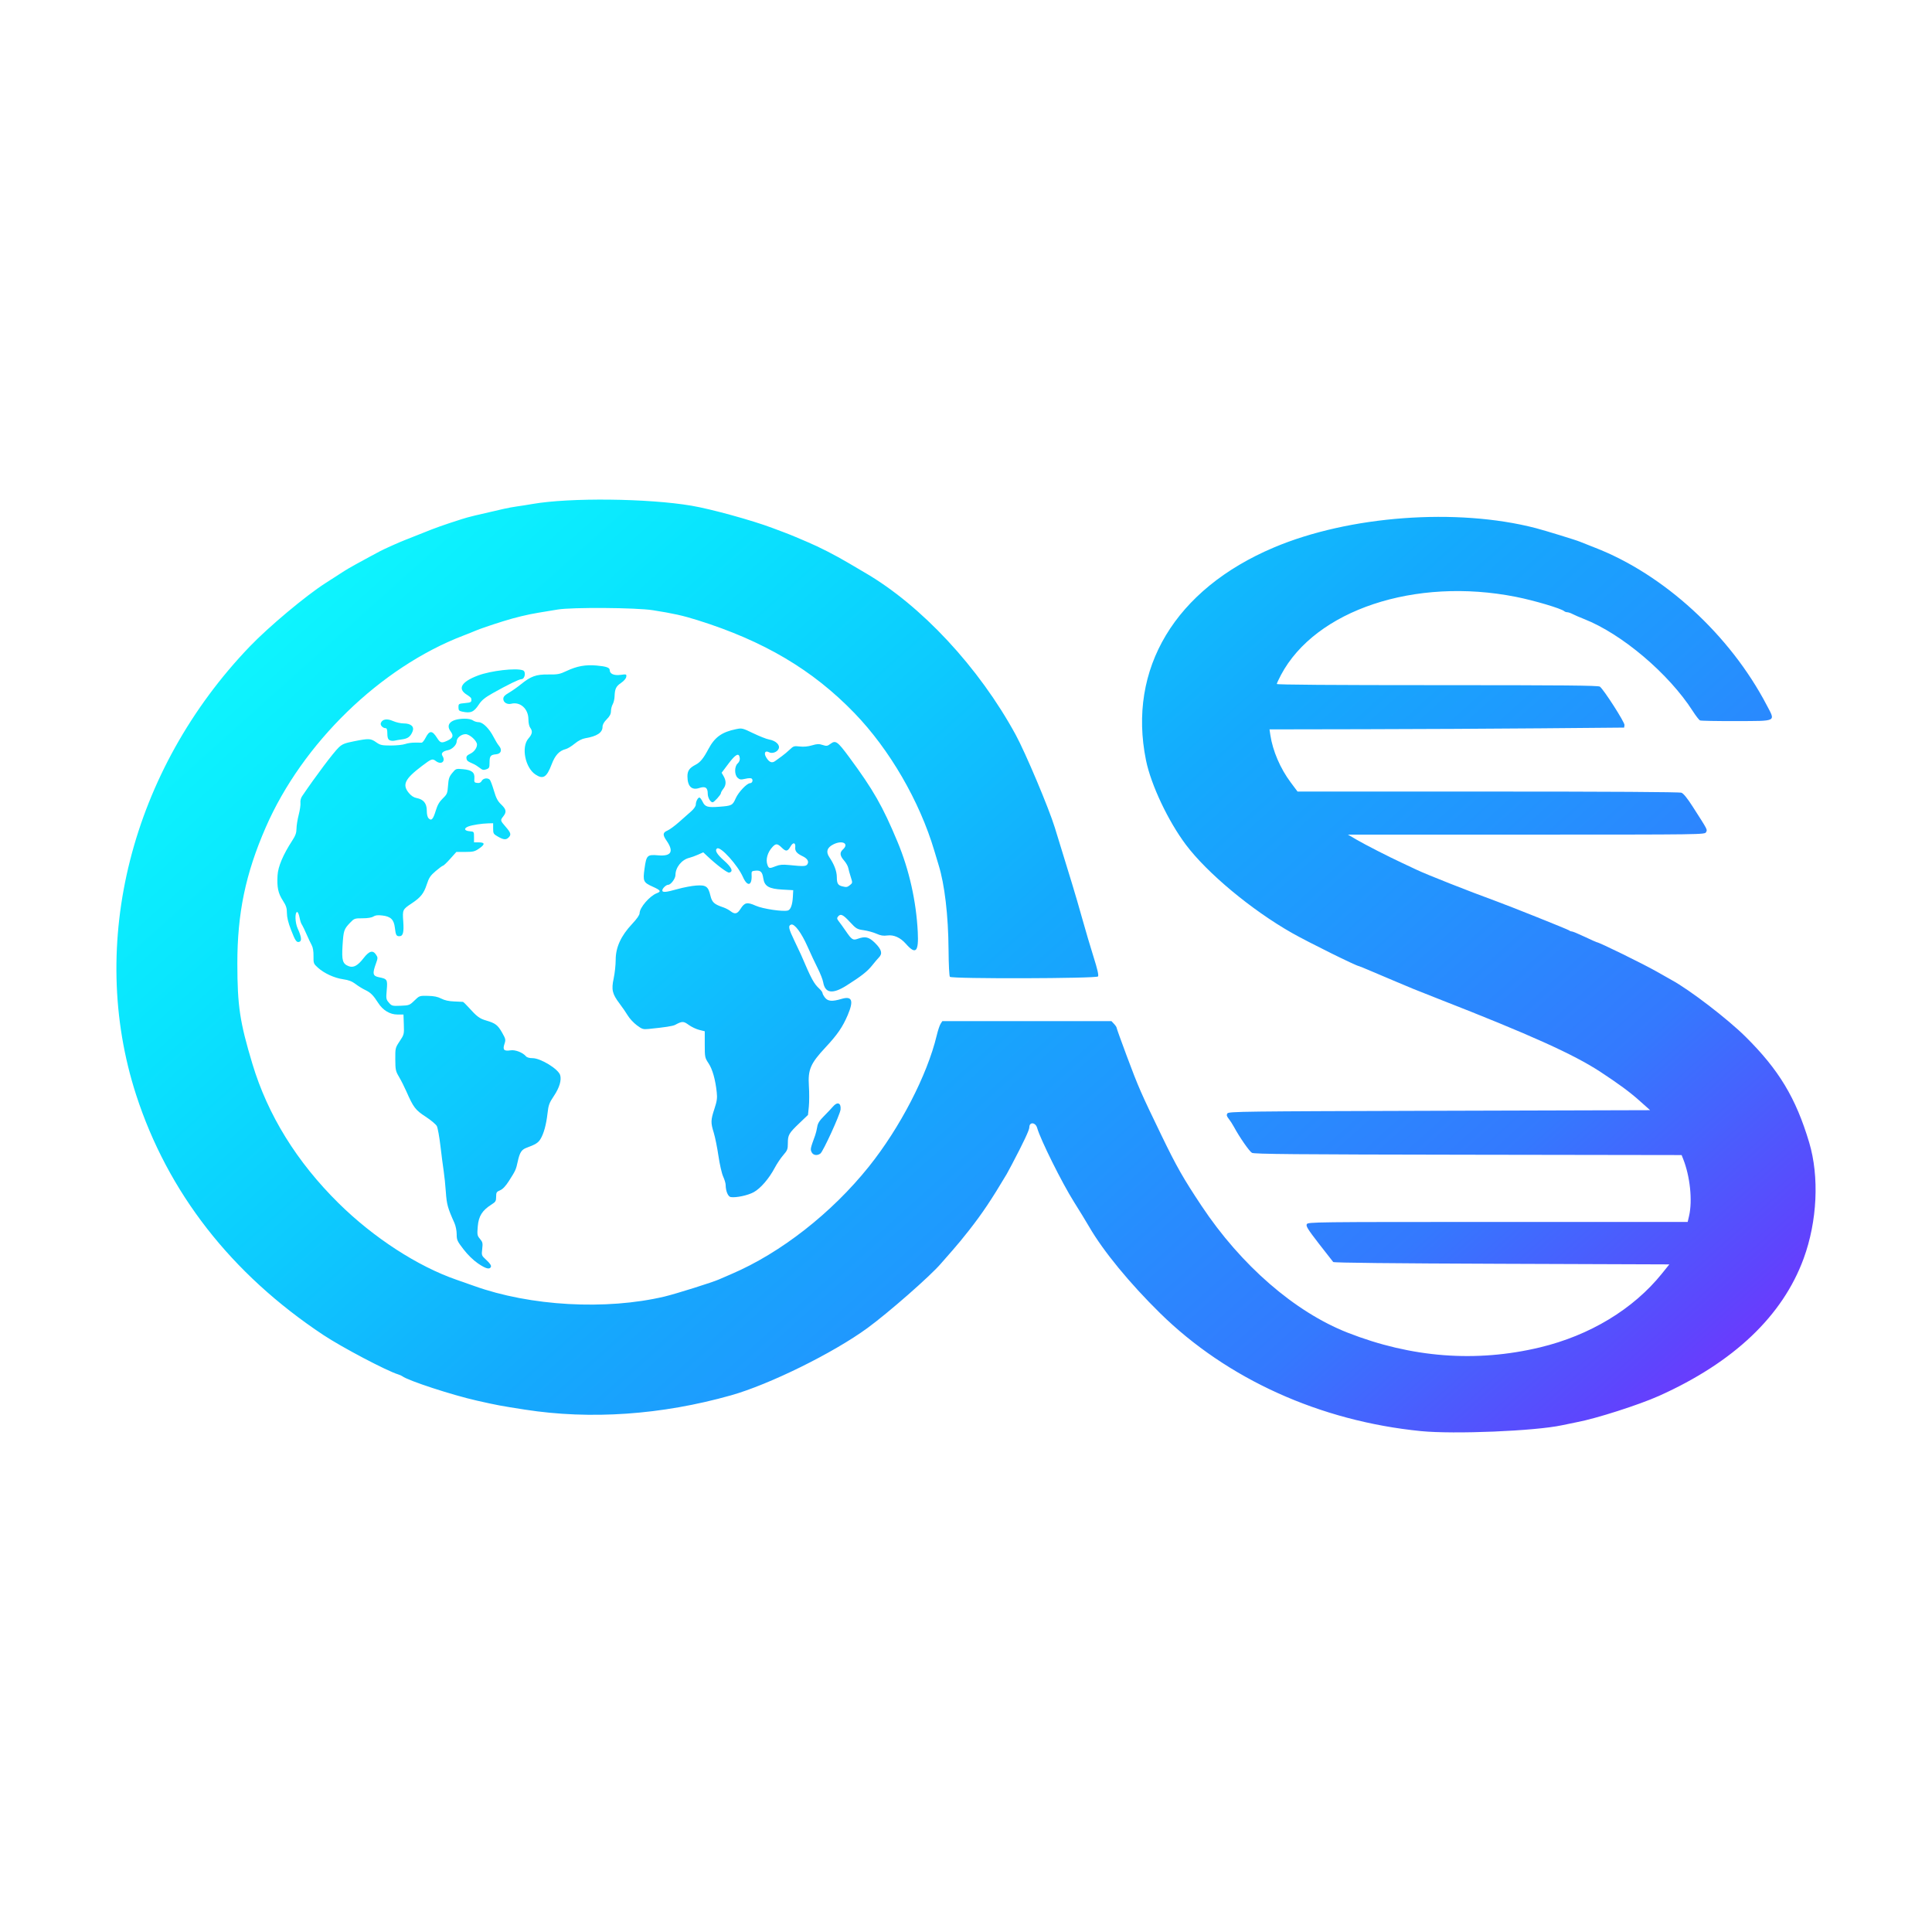
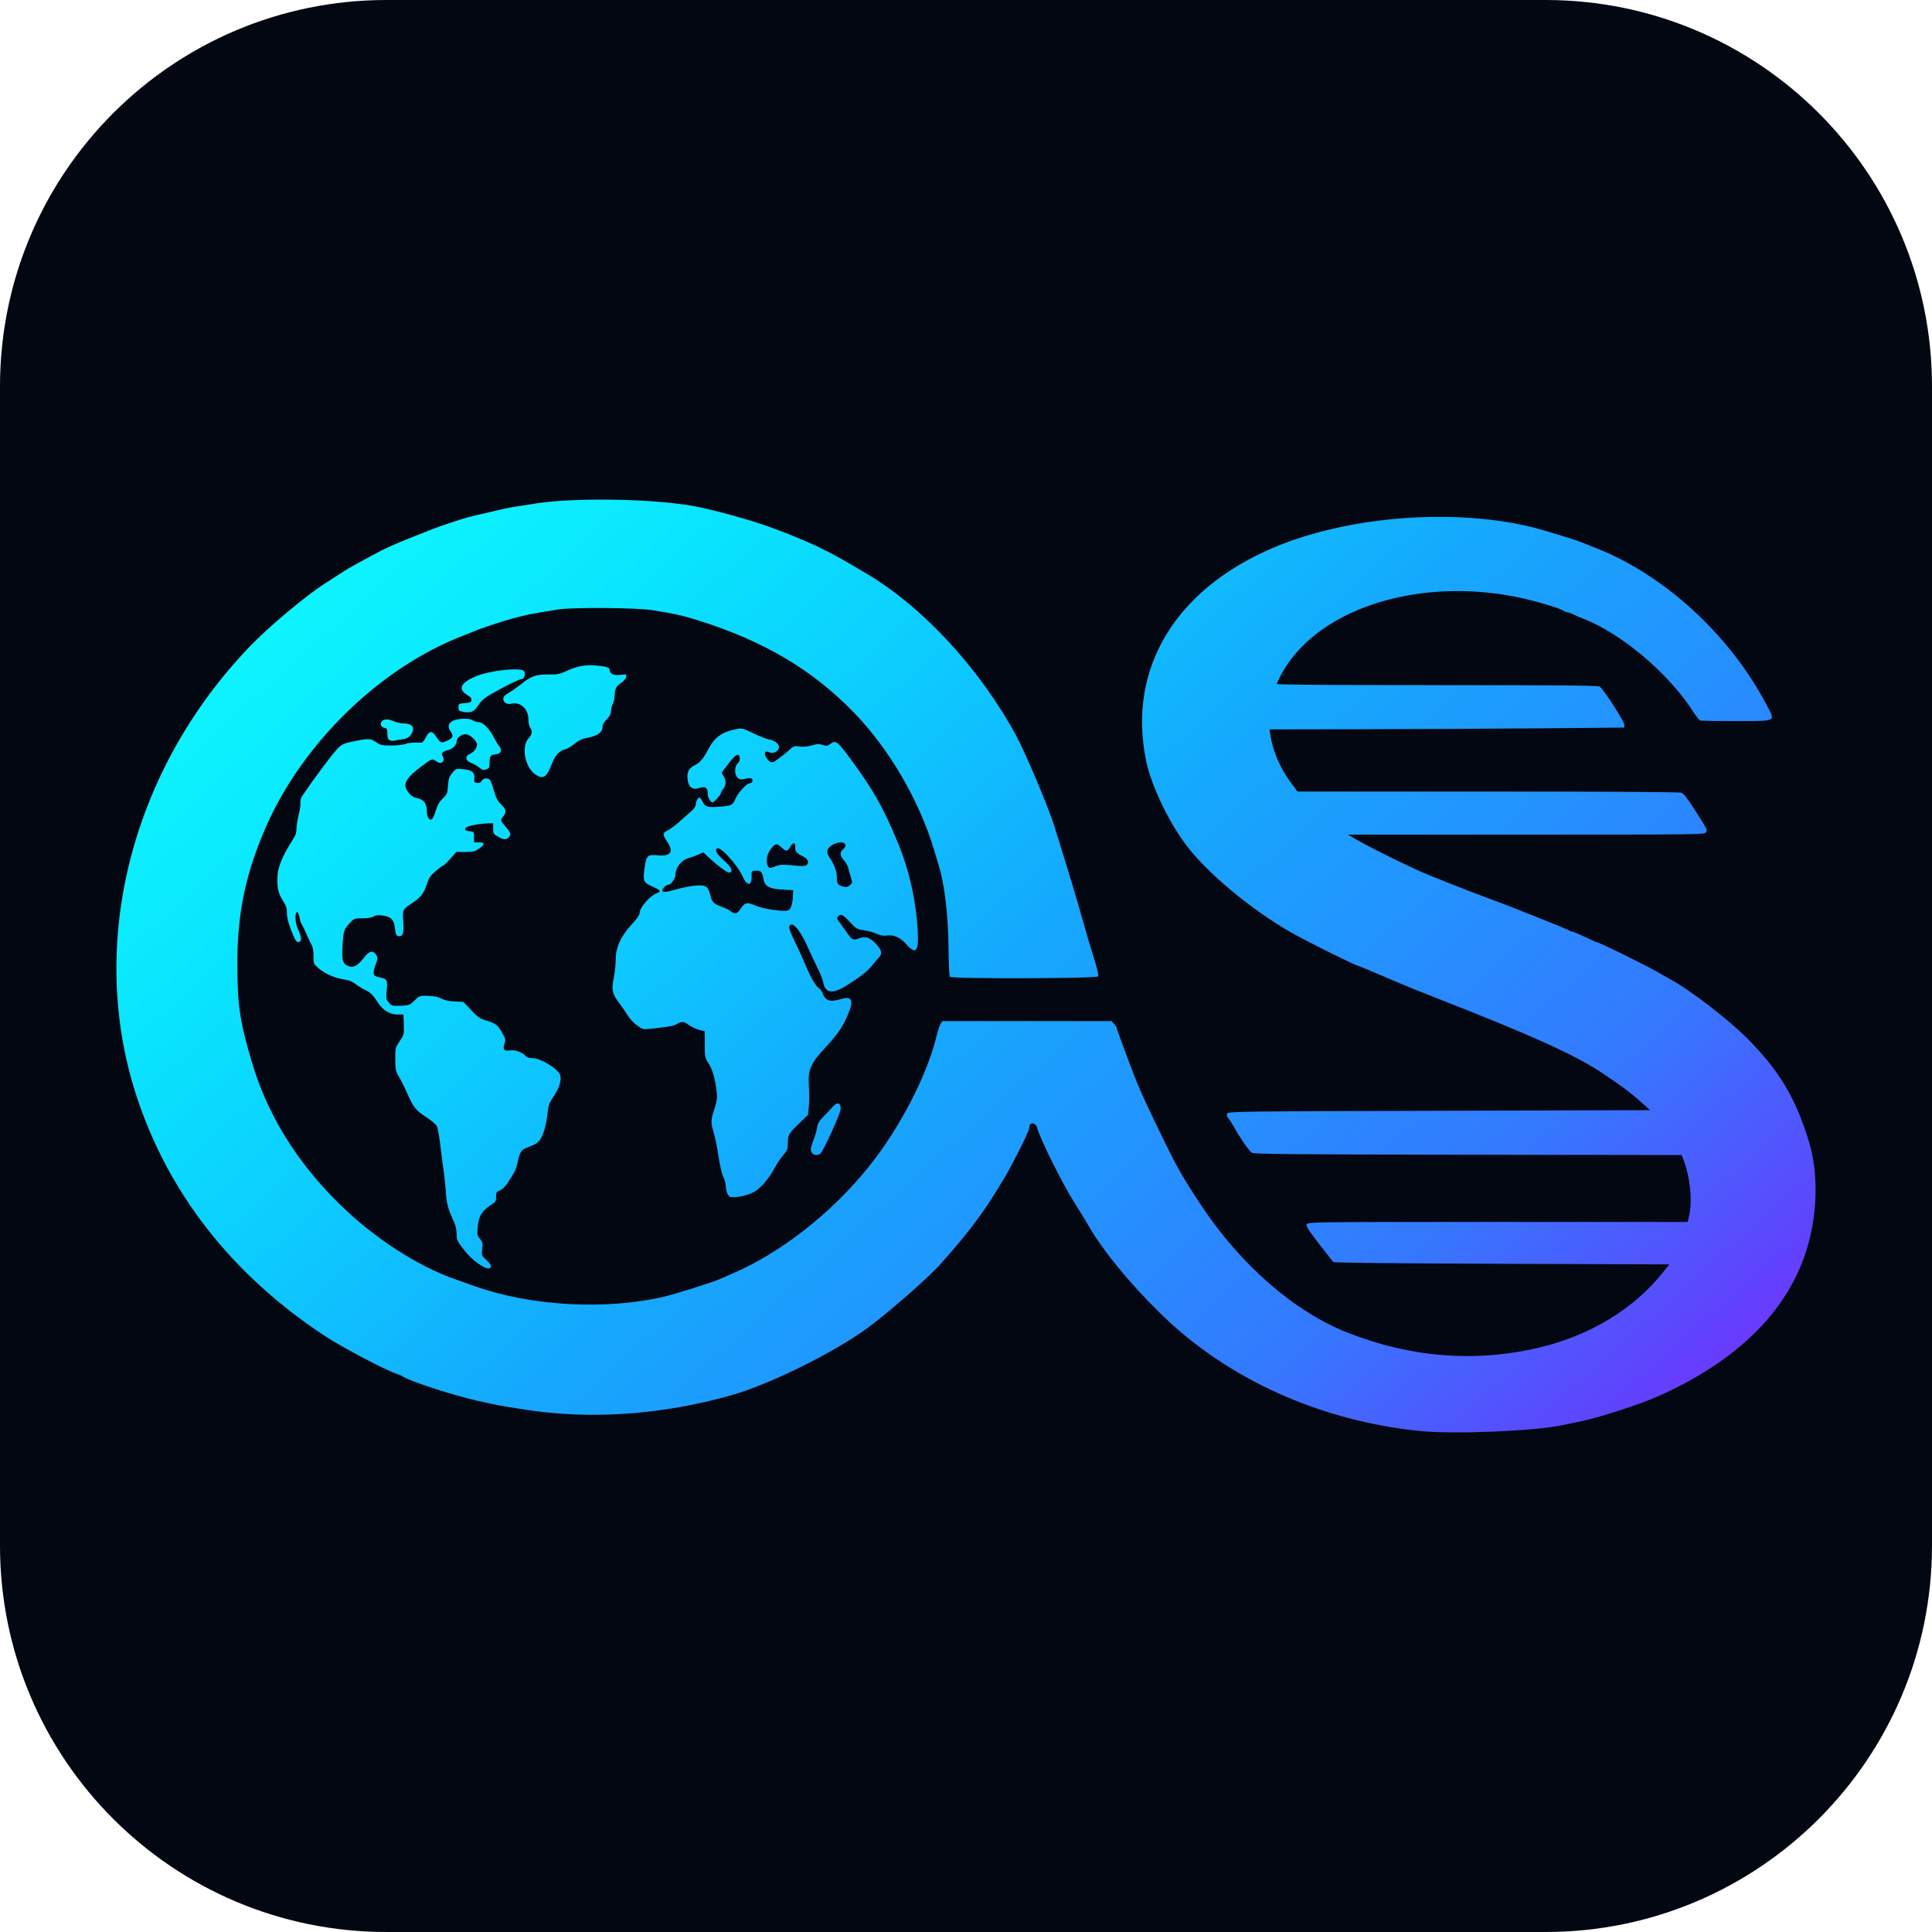
<svg xmlns="http://www.w3.org/2000/svg" viewBox="1121.254 171.978 404 404" role="img" aria-labelledby="favicon-title">
  <defs>
    <linearGradient id="genomic-gradient" gradientUnits="userSpaceOnUse" x1="1135.000" y1="265.000" x2="1412.695" y2="574.805">
      <stop offset="0.000" stop-color="#12ffff" />
      <stop offset="0.125" stop-color="#0ef6fe" />
      <stop offset="0.250" stop-color="#09e4fe" />
      <stop offset="0.375" stop-color="#0dcafe" />
      <stop offset="0.500" stop-color="#14aafd" />
      <stop offset="0.625" stop-color="#2393fe" />
      <stop offset="0.750" stop-color="#3479fe" />
      <stop offset="0.875" stop-color="#5e45fd" />
      <stop offset="1.000" stop-color="#9d11fc" />
    </linearGradient>
  </defs>
+   <rect id="favicon-tile" x="1121.254" y="171.978" width="404" height="404" rx="80.8" fill="#020712" />
  <g id="wordmark-os" aria-label="OS" fill="url(#genomic-gradient)" fill-rule="evenodd">
    <path id="os-outline-with-attached-rungs-and-connector-break" d="M1418.375,471.235 C1397.295,469.139 1377.880,460.362 1363.853,446.588 C1357.492,440.341 1351.942,433.580 1349.003,428.500 C1348.407,427.469 1346.975,425.126 1345.821,423.294 C1343.314,419.314 1338.832,410.302 1338.134,407.835 C1337.797,406.647 1336.500,406.535 1336.500,407.694 C1336.500,408.276 1335.335,410.758 1332.838,415.500 C1332.367,416.394 1331.882,417.294 1331.759,417.500 C1328.520,422.933 1326.738,425.595 1323.905,429.228 C1322.788,430.660 1321.256,432.519 1320.500,433.360 C1319.744,434.201 1318.619,435.485 1318.000,436.215 C1315.857,438.741 1307.009,446.502 1302.625,449.701 C1295.481,454.913 1282.137,461.493 1274.125,463.754 C1259.604,467.853 1244.741,468.882 1231.000,466.741 C1225.869,465.942 1225.298,465.835 1221.000,464.868 C1215.804,463.700 1206.549,460.672 1205.375,459.756 C1205.237,459.649 1204.844,459.476 1204.500,459.372 C1202.139,458.657 1192.746,453.709 1188.871,451.138 C1169.608,438.361 1156.326,421.322 1149.716,400.908 C1139.474,369.275 1148.672,333.009 1173.494,307.156 C1177.465,303.020 1185.231,296.521 1189.312,293.917 C1190.103,293.413 1191.397,292.578 1192.188,292.063 C1192.978,291.548 1193.850,291.001 1194.125,290.848 C1194.400,290.695 1195.131,290.283 1195.750,289.932 C1196.369,289.581 1197.642,288.886 1198.580,288.388 C1199.517,287.890 1200.473,287.378 1200.705,287.250 C1201.424,286.851 1205.016,285.243 1205.968,284.893 C1206.467,284.710 1208.169,284.035 1209.750,283.393 C1212.407,282.316 1213.887,281.791 1217.875,280.513 C1219.199,280.088 1220.890,279.676 1226.625,278.377 C1227.450,278.191 1228.688,277.964 1229.375,277.873 C1230.062,277.783 1231.525,277.552 1232.625,277.361 C1240.427,276.006 1256.784,276.187 1265.875,277.729 C1269.945,278.419 1278.562,280.791 1282.750,282.374 C1283.231,282.556 1284.300,282.957 1285.125,283.266 C1285.950,283.575 1287.075,284.023 1287.625,284.263 C1288.175,284.502 1289.300,284.982 1290.125,285.329 C1292.549,286.348 1295.936,288.082 1298.750,289.746 C1300.194,290.600 1301.696,291.484 1302.088,291.712 C1313.886,298.555 1325.985,311.557 1333.647,325.628 C1335.688,329.375 1340.562,340.934 1341.816,345.000 C1342.177,346.169 1342.920,348.587 1343.468,350.375 C1344.015,352.163 1344.914,355.087 1345.463,356.875 C1346.013,358.663 1346.980,361.981 1347.612,364.250 C1348.243,366.519 1349.286,370.043 1349.929,372.081 C1350.745,374.666 1351.027,375.900 1350.862,376.160 C1350.576,376.608 1320.338,376.688 1319.891,376.241 C1319.749,376.099 1319.630,373.712 1319.606,370.561 C1319.554,363.424 1318.786,356.885 1317.525,352.855 C1317.400,352.453 1316.996,351.113 1316.629,349.875 C1313.549,339.503 1307.276,328.693 1299.921,321.084 C1291.182,312.044 1280.976,306.002 1267.097,301.655 C1264.025,300.692 1262.038,300.251 1257.750,299.577 C1254.285,299.032 1240.844,298.937 1237.875,299.436 C1236.912,299.598 1235.112,299.895 1233.875,300.098 C1231.597,300.471 1229.005,301.096 1226.500,301.877 C1223.996,302.658 1221.465,303.525 1220.664,303.876 C1220.230,304.067 1219.088,304.524 1218.125,304.893 C1200.833,311.513 1184.494,327.377 1176.816,345.000 C1172.595,354.690 1170.873,362.966 1170.886,373.500 C1170.897,382.340 1171.401,385.695 1174.037,394.455 C1177.254,405.148 1183.310,414.939 1192.036,423.558 C1199.357,430.789 1208.600,436.789 1216.750,439.600 C1217.781,439.956 1219.412,440.530 1220.375,440.875 C1232.155,445.108 1247.972,445.991 1260.211,443.099 C1262.541,442.548 1270.339,440.095 1271.625,439.508 C1271.900,439.383 1273.081,438.871 1274.250,438.370 C1284.505,433.979 1295.157,425.648 1302.946,415.924 C1309.460,407.792 1315.153,396.787 1317.131,388.500 C1317.377,387.469 1317.743,386.372 1317.943,386.062 L1318.308,385.500 L1335.985,385.500 L1353.663,385.500 L1354.206,386.079 C1354.505,386.397 1354.750,386.762 1354.750,386.891 C1354.750,387.020 1355.696,389.656 1356.852,392.750 C1359.324,399.365 1359.776,400.399 1364.139,409.419 C1367.287,415.928 1368.665,418.351 1372.502,424.125 C1380.763,436.557 1391.991,446.305 1403.051,450.650 C1416.393,455.891 1429.903,456.928 1443.250,453.736 C1453.700,451.237 1462.798,445.733 1468.787,438.289 L1470.327,436.375 L1435.301,436.250 C1412.435,436.168 1400.194,436.038 1400.042,435.875 C1399.914,435.738 1398.562,434.008 1397.037,432.032 C1394.721,429.030 1394.306,428.362 1394.516,427.970 C1394.761,427.513 1395.883,427.500 1434.466,427.500 L1474.164,427.500 L1474.457,426.231 C1475.195,423.033 1474.667,417.966 1473.216,414.319 L1472.895,413.513 L1428.260,413.444 C1391.810,413.388 1383.519,413.314 1383.045,413.044 C1382.496,412.731 1380.434,409.756 1379.279,407.611 C1378.987,407.069 1378.498,406.312 1378.193,405.928 C1377.760,405.384 1377.698,405.138 1377.909,404.803 C1378.162,404.402 1380.982,404.367 1422.244,404.250 L1466.308,404.125 L1464.026,402.091 C1462.053,400.331 1459.700,398.598 1455.928,396.123 C1450.331,392.452 1441.197,388.334 1422.125,380.883 C1419.787,379.970 1417.369,379.010 1416.750,378.751 C1416.131,378.491 1414.556,377.831 1413.250,377.284 C1411.944,376.737 1409.672,375.774 1408.202,375.145 C1406.731,374.515 1405.477,374.000 1405.414,374.000 C1404.917,374.000 1394.730,368.955 1391.375,367.047 C1382.950,362.256 1373.694,354.553 1369.240,348.625 C1365.524,343.678 1361.937,336.086 1360.895,330.965 C1357.001,311.810 1366.985,295.197 1387.643,286.460 C1403.362,279.811 1425.902,278.142 1442.375,282.406 C1444.275,282.898 1450.962,284.955 1451.625,285.251 C1451.900,285.374 1453.306,285.931 1454.750,286.489 C1469.154,292.055 1483.008,304.745 1490.673,319.395 C1492.542,322.966 1492.986,322.733 1484.250,322.763 C1480.331,322.776 1476.956,322.714 1476.750,322.625 C1476.544,322.536 1475.869,321.672 1475.250,320.705 C1470.223,312.850 1460.398,304.523 1452.495,301.420 C1451.599,301.068 1450.530,300.606 1450.120,300.392 C1449.710,300.178 1449.201,300.002 1448.988,300.002 C1448.774,300.001 1448.493,299.906 1448.363,299.790 C1447.715,299.219 1442.092,297.549 1438.250,296.786 C1417.190,292.605 1396.321,299.544 1389.117,313.122 C1388.640,314.021 1388.250,314.868 1388.250,315.004 C1388.250,315.164 1399.935,315.250 1421.827,315.250 C1448.306,315.250 1455.490,315.316 1455.809,315.562 C1456.645,316.207 1461.028,323.050 1460.951,323.589 L1460.875,324.125 L1443.500,324.276 C1433.944,324.360 1417.259,324.444 1406.422,324.464 L1386.719,324.500 L1386.897,325.688 C1387.391,328.986 1388.973,332.668 1391.146,335.578 L1392.582,337.500 L1432.400,337.500 C1457.953,337.500 1472.450,337.588 1472.866,337.746 C1473.295,337.910 1474.095,338.901 1475.237,340.684 C1478.421,345.654 1478.304,345.431 1478.005,345.991 C1477.733,346.500 1477.696,346.500 1440.429,346.504 L1403.125,346.509 L1404.875,347.533 C1406.701,348.602 1411.707,351.160 1414.500,352.452 C1415.394,352.866 1416.744,353.501 1417.500,353.863 C1419.517,354.830 1428.507,358.381 1434.000,360.382 C1436.949,361.456 1449.166,366.343 1449.362,366.527 C1449.493,366.650 1449.749,366.750 1449.931,366.750 C1450.114,366.750 1451.332,367.256 1452.638,367.875 C1453.945,368.494 1455.073,369.000 1455.146,369.000 C1455.612,369.000 1464.894,373.551 1467.736,375.172 C1469.135,375.971 1470.527,376.759 1470.828,376.922 C1474.548,378.940 1482.517,385.052 1486.247,388.749 C1493.245,395.685 1496.784,401.561 1499.570,410.875 C1501.708,418.023 1501.266,427.350 1498.422,435.125 C1494.026,447.138 1483.805,456.852 1468.177,463.868 C1464.025,465.732 1454.959,468.635 1451.000,469.368 C1450.519,469.457 1449.112,469.748 1447.875,470.014 C1442.254,471.223 1425.304,471.924 1418.375,471.235 Z" />
    <path id="continent-silhouettes" d="M1221.204,436.172 C1220.228,435.506 1219.076,434.383 1218.189,433.234 C1216.863,431.517 1216.753,431.275 1216.751,430.069 C1216.751,429.322 1216.545,428.306 1216.270,427.694 C1214.875,424.587 1214.663,423.822 1214.486,421.250 C1214.387,419.806 1214.185,417.837 1214.036,416.875 C1213.888,415.913 1213.582,413.550 1213.356,411.625 C1213.130,409.700 1212.791,407.824 1212.602,407.457 C1212.412,407.090 1211.358,406.205 1210.259,405.490 C1208.120,404.100 1207.698,403.546 1206.216,400.171 C1205.804,399.233 1205.121,397.883 1204.698,397.171 C1203.988,395.975 1203.928,395.692 1203.914,393.494 C1203.899,391.150 1203.914,391.090 1204.835,389.702 C1205.752,388.320 1205.769,388.249 1205.698,386.208 L1205.625,384.125 L1204.357,384.125 C1202.786,384.125 1201.316,383.235 1200.328,381.685 C1199.313,380.092 1198.740,379.522 1197.632,378.999 C1197.078,378.738 1196.167,378.176 1195.607,377.750 C1194.862,377.183 1194.165,376.915 1193.014,376.752 C1191.169,376.491 1189.046,375.516 1187.726,374.324 C1186.825,373.509 1186.789,373.415 1186.811,371.911 C1186.827,370.896 1186.693,370.088 1186.429,369.611 C1186.205,369.206 1185.729,368.200 1185.371,367.375 C1185.013,366.550 1184.613,365.706 1184.483,365.500 C1184.165,364.995 1184.095,364.791 1183.842,363.625 C1183.723,363.075 1183.513,362.651 1183.375,362.684 C1182.883,362.799 1182.956,364.931 1183.493,366.110 C1184.273,367.822 1184.398,368.709 1183.889,368.904 C1183.277,369.139 1183.017,368.772 1182.085,366.360 C1181.523,364.908 1181.250,363.777 1181.250,362.905 C1181.250,361.851 1181.088,361.357 1180.384,360.265 C1179.407,358.747 1179.150,357.520 1179.291,355.031 C1179.395,353.193 1180.439,350.720 1182.362,347.758 C1183.044,346.709 1183.251,346.129 1183.254,345.258 C1183.257,344.635 1183.465,343.330 1183.718,342.358 C1183.970,341.386 1184.133,340.261 1184.079,339.858 C1184.021,339.423 1184.162,338.857 1184.428,338.466 C1187.296,334.238 1190.973,329.343 1192.075,328.288 C1192.815,327.580 1193.306,327.380 1195.287,326.984 C1198.384,326.365 1198.761,326.381 1199.903,327.184 C1200.775,327.796 1201.093,327.867 1202.986,327.871 C1204.148,327.873 1205.498,327.732 1205.986,327.558 C1206.475,327.384 1207.381,327.253 1208.000,327.268 C1208.619,327.283 1209.263,327.284 1209.432,327.272 C1209.601,327.260 1209.962,326.814 1210.234,326.281 C1211.055,324.671 1211.627,324.669 1212.638,326.271 C1213.329,327.364 1213.599,327.433 1214.856,326.834 C1215.992,326.292 1216.145,325.819 1215.476,324.914 C1214.367,323.415 1215.598,322.295 1218.390,322.264 C1219.135,322.256 1219.854,322.401 1220.140,322.617 C1220.407,322.819 1220.952,322.988 1221.351,322.992 C1222.240,323.002 1223.588,324.354 1224.498,326.147 C1224.840,326.822 1225.328,327.617 1225.581,327.913 C1226.320,328.777 1226.050,329.609 1225.000,329.705 C1223.829,329.813 1223.625,330.070 1223.625,331.443 C1223.625,332.487 1223.554,332.632 1222.937,332.852 C1222.371,333.053 1222.127,332.999 1221.562,332.545 C1221.184,332.241 1220.594,331.870 1220.250,331.720 C1219.013,331.179 1218.874,331.066 1218.796,330.541 C1218.736,330.142 1218.934,329.904 1219.584,329.594 C1220.393,329.209 1221.000,328.384 1221.000,327.670 C1221.000,326.894 1219.469,325.500 1218.617,325.500 C1217.703,325.500 1216.750,326.273 1216.750,327.013 C1216.750,327.736 1215.797,328.685 1214.905,328.853 C1213.877,329.046 1213.434,329.493 1213.760,330.008 C1214.513,331.198 1213.539,331.986 1212.390,331.117 C1211.665,330.569 1211.496,330.630 1209.481,332.154 C1205.901,334.864 1205.320,336.061 1206.744,337.789 C1207.249,338.402 1207.781,338.747 1208.397,338.863 C1209.812,339.128 1210.500,339.981 1210.500,341.471 C1210.500,342.279 1210.640,342.855 1210.901,343.116 C1211.476,343.690 1211.833,343.290 1212.391,341.448 C1212.730,340.326 1213.136,339.625 1213.840,338.942 C1214.752,338.057 1214.826,337.877 1214.941,336.264 C1215.045,334.807 1215.184,334.390 1215.826,333.612 C1216.579,332.699 1216.604,332.690 1218.062,332.822 C1219.918,332.990 1220.557,333.504 1220.451,334.739 C1220.383,335.537 1220.442,335.633 1221.046,335.702 C1221.518,335.757 1221.798,335.628 1221.992,335.265 C1222.288,334.712 1223.225,334.575 1223.669,335.019 C1223.818,335.168 1224.206,336.194 1224.532,337.300 C1224.999,338.883 1225.324,339.502 1226.062,340.207 C1227.123,341.221 1227.220,341.767 1226.500,342.682 C1225.839,343.522 1225.843,343.538 1227.000,344.875 C1228.096,346.141 1228.198,346.516 1227.607,347.107 C1227.075,347.639 1226.558,347.596 1225.375,346.922 C1224.443,346.391 1224.375,346.276 1224.375,345.238 L1224.375,344.125 L1223.375,344.149 C1221.993,344.182 1220.010,344.490 1219.188,344.801 C1218.190,345.178 1218.322,345.705 1219.438,345.797 C1220.370,345.875 1220.375,345.880 1220.375,347.000 L1220.375,348.125 L1221.352,348.125 C1222.681,348.125 1222.717,348.531 1221.466,349.398 C1220.537,350.042 1220.204,350.125 1218.552,350.125 L1216.686,350.125 L1215.400,351.562 C1214.693,352.353 1214.016,353.000 1213.897,353.000 C1213.777,353.000 1213.085,353.507 1212.359,354.128 C1211.242,355.082 1210.955,355.514 1210.489,356.940 C1209.875,358.817 1209.224,359.636 1207.356,360.876 C1205.430,362.155 1205.405,362.208 1205.579,364.667 C1205.742,366.979 1205.536,367.750 1204.756,367.750 C1204.130,367.750 1204.008,367.514 1203.823,365.956 C1203.623,364.266 1202.960,363.624 1201.199,363.416 C1200.256,363.304 1199.739,363.363 1199.331,363.631 C1198.973,363.865 1198.145,364.000 1197.060,364.000 C1195.412,364.000 1195.320,364.033 1194.455,364.938 C1193.175,366.276 1193.082,366.559 1192.884,369.698 C1192.687,372.832 1192.898,373.533 1194.184,374.022 C1195.165,374.395 1196.070,373.905 1197.270,372.349 C1198.458,370.809 1199.225,370.598 1199.899,371.626 C1200.280,372.208 1200.278,372.336 1199.877,373.438 C1199.094,375.594 1199.196,376.068 1200.500,376.327 C1202.234,376.670 1202.319,376.811 1202.124,379.009 C1201.965,380.806 1201.992,380.963 1202.575,381.641 C1203.168,382.330 1203.277,382.359 1205.035,382.290 C1206.810,382.221 1206.912,382.182 1207.917,381.202 C1208.948,380.197 1208.978,380.186 1210.730,380.222 C1211.999,380.248 1212.792,380.410 1213.528,380.794 C1214.216,381.152 1215.103,381.349 1216.215,381.391 C1217.128,381.425 1217.955,381.463 1218.052,381.476 C1218.150,381.489 1218.656,381.975 1219.177,382.556 C1220.971,384.554 1221.525,384.972 1222.921,385.378 C1224.848,385.938 1225.354,386.325 1226.264,387.938 C1227.009,389.259 1227.035,389.388 1226.730,390.311 C1226.334,391.510 1226.656,391.830 1228.038,391.610 C1228.999,391.457 1230.587,392.076 1231.235,392.857 C1231.438,393.101 1231.962,393.250 1232.618,393.250 C1234.302,393.250 1237.978,395.500 1238.384,396.779 C1238.714,397.818 1238.239,399.423 1237.100,401.121 C1236.100,402.612 1235.946,403.032 1235.743,404.815 C1235.472,407.189 1234.954,409.061 1234.257,410.191 C1233.783,410.959 1233.234,411.299 1231.325,412.005 C1230.312,412.379 1229.924,412.996 1229.517,414.875 C1229.151,416.569 1229.062,416.763 1227.658,418.956 C1226.974,420.024 1226.379,420.648 1225.823,420.881 C1225.085,421.189 1225.000,421.329 1225.000,422.234 C1225.000,423.134 1224.895,423.310 1224.037,423.852 C1222.101,425.074 1221.342,426.276 1221.162,428.405 C1221.012,430.185 1221.041,430.352 1221.626,431.047 C1222.182,431.708 1222.233,431.936 1222.090,433.150 C1221.930,434.507 1221.933,434.515 1222.996,435.496 C1223.686,436.133 1224.009,436.615 1223.913,436.865 C1223.666,437.509 1222.859,437.303 1221.204,436.172 Z M1274.070,422.299 C1273.494,422.214 1273.010,421.066 1272.996,419.750 C1272.992,419.406 1272.756,418.619 1272.472,418.000 C1272.187,417.381 1271.745,415.441 1271.488,413.689 C1271.231,411.937 1270.791,409.760 1270.511,408.850 C1269.853,406.722 1269.867,406.220 1270.647,403.844 C1271.178,402.225 1271.265,401.608 1271.131,400.375 C1270.842,397.696 1270.241,395.572 1269.422,394.332 C1268.647,393.160 1268.625,393.049 1268.625,390.375 L1268.625,387.625 L1267.475,387.341 C1266.842,387.185 1265.849,386.713 1265.268,386.292 C1264.167,385.494 1263.913,385.494 1262.427,386.289 C1261.937,386.551 1260.290,386.805 1256.875,387.144 C1255.736,387.258 1255.518,387.188 1254.417,386.367 C1253.753,385.871 1252.909,384.965 1252.542,384.352 C1252.175,383.740 1251.398,382.610 1250.814,381.841 C1249.279,379.819 1249.072,378.931 1249.584,376.551 C1249.813,375.485 1250.000,373.741 1250.000,372.675 C1250.000,370.085 1251.104,367.668 1253.408,365.215 C1254.437,364.120 1255.000,363.311 1255.000,362.929 C1255.000,361.774 1257.113,359.325 1258.596,358.761 C1259.566,358.392 1259.410,358.140 1257.752,357.396 C1255.780,356.511 1255.661,356.250 1256.032,353.601 C1256.423,350.804 1256.592,350.642 1258.912,350.838 C1261.650,351.070 1262.216,350.045 1260.620,347.743 C1259.792,346.548 1259.835,346.076 1260.812,345.663 C1261.259,345.474 1262.356,344.671 1263.250,343.878 C1264.144,343.086 1265.297,342.066 1265.812,341.612 C1266.346,341.142 1266.750,340.556 1266.750,340.252 C1266.750,339.597 1267.180,338.750 1267.513,338.750 C1267.648,338.750 1267.948,339.147 1268.179,339.633 C1268.694,340.712 1269.217,340.865 1271.729,340.671 C1274.282,340.475 1274.444,340.390 1275.103,338.904 C1275.672,337.620 1277.449,335.750 1278.099,335.750 C1278.543,335.750 1278.786,335.136 1278.468,334.818 C1278.311,334.661 1277.834,334.665 1277.116,334.829 C1276.166,335.046 1275.933,335.017 1275.503,334.628 C1274.804,333.995 1274.809,332.250 1275.512,331.614 C1275.830,331.326 1275.996,330.911 1275.949,330.515 C1275.808,329.304 1275.111,329.639 1273.602,331.645 L1272.155,333.568 L1272.577,334.304 C1273.137,335.279 1273.111,336.155 1272.500,336.932 C1272.225,337.281 1271.999,337.693 1271.999,337.846 C1271.997,338.171 1270.569,339.750 1270.276,339.750 C1269.809,339.750 1269.250,338.768 1269.250,337.948 C1269.250,336.674 1268.747,336.338 1267.470,336.760 C1265.892,337.281 1265.011,336.407 1265.004,334.312 C1265.000,333.169 1265.420,332.564 1266.674,331.912 C1267.687,331.385 1268.330,330.604 1269.381,328.625 C1270.706,326.130 1272.192,325.058 1275.160,324.453 C1276.408,324.200 1276.515,324.225 1278.785,325.321 C1280.072,325.941 1281.546,326.522 1282.062,326.611 C1283.491,326.857 1284.434,327.773 1284.074,328.564 C1283.751,329.272 1282.711,329.630 1282.033,329.268 C1281.266,328.857 1280.938,329.442 1281.447,330.312 C1282.063,331.366 1282.660,331.626 1283.329,331.134 C1283.629,330.914 1284.269,330.449 1284.750,330.102 C1285.231,329.755 1285.985,329.123 1286.424,328.699 C1287.163,327.986 1287.320,327.939 1288.483,328.076 C1289.299,328.173 1290.200,328.090 1291.044,327.839 C1292.115,327.521 1292.510,327.506 1293.268,327.756 C1294.097,328.030 1294.264,328.004 1294.940,327.505 C1295.998,326.723 1296.387,327.004 1298.842,330.328 C1303.872,337.139 1305.817,340.545 1308.929,348.000 C1311.372,353.850 1312.844,360.407 1313.170,366.884 C1313.379,371.055 1312.743,371.683 1310.682,369.336 C1309.539,368.034 1308.150,367.411 1306.802,367.596 C1305.970,367.710 1305.403,367.618 1304.534,367.228 C1303.897,366.942 1302.700,366.612 1301.875,366.495 C1300.462,366.294 1300.294,366.195 1298.969,364.766 C1297.512,363.196 1297.036,362.979 1296.490,363.637 C1296.224,363.958 1296.260,364.137 1296.702,364.699 C1296.994,365.071 1297.624,365.946 1298.101,366.644 C1299.356,368.480 1299.614,368.650 1300.597,368.294 C1302.216,367.709 1302.968,367.896 1304.286,369.214 C1305.610,370.538 1305.832,371.397 1305.054,372.178 C1304.809,372.424 1304.172,373.173 1303.638,373.843 C1302.618,375.122 1301.379,376.096 1298.272,378.062 C1295.352,379.910 1293.792,379.691 1293.390,377.375 C1293.294,376.825 1292.789,375.531 1292.267,374.500 C1291.745,373.469 1290.780,371.412 1290.123,369.929 C1288.820,366.989 1287.370,365.055 1286.670,365.323 C1286.028,365.570 1286.151,366.150 1287.396,368.741 C1288.027,370.052 1288.639,371.350 1288.756,371.625 C1290.954,376.770 1291.432,377.655 1292.595,378.731 C1292.955,379.064 1293.250,379.471 1293.250,379.635 C1293.250,379.799 1293.483,380.229 1293.768,380.591 C1294.383,381.373 1295.266,381.441 1297.223,380.860 C1299.440,380.202 1299.818,381.192 1298.518,384.248 C1297.458,386.739 1296.355,388.343 1293.883,390.991 C1290.729,394.370 1290.179,395.646 1290.401,399.076 C1290.493,400.497 1290.487,402.440 1290.389,403.393 L1290.211,405.125 L1288.380,406.875 C1286.198,408.962 1286.000,409.311 1286.000,411.073 C1286.000,412.288 1285.900,412.544 1285.042,413.527 C1284.515,414.131 1283.717,415.319 1283.268,416.167 C1282.072,418.427 1280.309,420.475 1278.875,421.268 C1277.663,421.939 1275.202,422.467 1274.070,422.299 Z M1276.112,362.020 C1276.961,360.676 1277.494,360.567 1279.286,361.371 C1280.773,362.038 1285.066,362.671 1286.030,362.366 C1286.595,362.186 1286.964,361.152 1287.052,359.500 L1287.125,358.125 L1284.875,357.999 C1282.011,357.839 1281.114,357.309 1280.862,355.626 C1280.661,354.287 1280.298,353.940 1279.204,354.045 C1278.456,354.117 1278.379,354.198 1278.418,354.875 C1278.554,357.212 1277.549,357.489 1276.613,355.372 C1275.518,352.896 1271.950,348.942 1271.219,349.394 C1270.656,349.742 1271.127,350.580 1272.635,351.912 C1274.277,353.363 1274.665,354.267 1273.723,354.446 C1273.339,354.520 1271.150,352.874 1269.219,351.060 L1268.312,350.209 L1267.219,350.696 C1266.617,350.964 1265.804,351.260 1265.411,351.353 C1263.809,351.734 1262.500,353.353 1262.500,354.954 C1262.500,355.699 1261.527,357.000 1260.969,357.000 C1260.544,357.000 1259.750,357.758 1259.750,358.164 C1259.750,358.646 1260.482,358.583 1262.951,357.889 C1264.147,357.553 1265.881,357.222 1266.805,357.155 C1268.884,357.003 1269.341,357.320 1269.800,359.231 C1270.145,360.670 1270.576,361.066 1272.500,361.715 C1272.981,361.878 1273.656,362.231 1274.000,362.500 C1274.926,363.224 1275.424,363.111 1276.112,362.020 Z M1299.000,357.050 C1299.544,356.610 1299.548,356.574 1299.157,355.362 C1298.938,354.682 1298.699,353.818 1298.626,353.442 C1298.553,353.066 1298.157,352.377 1297.746,351.909 C1296.871,350.912 1296.804,350.255 1297.511,349.615 C1298.881,348.376 1297.396,347.593 1295.500,348.555 C1294.195,349.216 1293.919,350.092 1294.664,351.204 C1295.715,352.772 1296.235,354.156 1296.242,355.407 C1296.250,356.713 1296.478,357.099 1297.375,357.319 C1298.260,357.537 1298.435,357.508 1299.000,357.050 Z M1283.499,353.096 C1284.264,352.790 1284.916,352.733 1286.192,352.859 C1289.355,353.174 1289.797,353.154 1290.094,352.688 C1290.455,352.120 1290.082,351.495 1289.102,351.029 C1287.868,350.442 1287.467,349.959 1287.549,349.158 C1287.654,348.138 1287.099,348.036 1286.563,348.975 C1285.952,350.046 1285.614,350.095 1284.742,349.242 C1283.831,348.351 1283.505,348.322 1282.806,349.066 C1281.741,350.199 1281.314,351.727 1281.744,352.859 C1282.030,353.612 1282.165,353.630 1283.499,353.096 Z M1290.961,412.888 C1290.680,412.273 1290.709,412.142 1291.715,409.375 C1291.865,408.962 1292.057,408.176 1292.142,407.627 C1292.258,406.869 1292.604,406.319 1293.585,405.332 C1294.295,404.619 1295.120,403.746 1295.419,403.392 C1296.358,402.282 1297.166,402.588 1297.021,404.000 C1296.913,405.049 1293.387,412.755 1292.816,413.188 C1292.133,413.706 1291.270,413.566 1290.961,412.888 Z M1233.224,333.937 C1231.062,332.504 1230.211,328.166 1231.750,326.413 C1232.576,325.472 1232.673,324.874 1232.117,324.140 C1231.908,323.863 1231.750,323.117 1231.750,322.405 C1231.750,320.206 1230.053,318.663 1228.158,319.139 C1227.305,319.353 1226.500,318.861 1226.500,318.127 C1226.500,317.668 1226.789,317.352 1227.688,316.826 C1228.341,316.443 1229.438,315.674 1230.125,315.116 C1232.258,313.384 1233.350,312.987 1235.901,313.017 C1237.892,313.040 1238.296,312.962 1239.751,312.276 C1241.892,311.268 1243.696,310.941 1246.000,311.145 C1248.017,311.324 1248.750,311.577 1248.750,312.095 C1248.750,312.879 1249.645,313.281 1250.993,313.102 C1252.256,312.935 1252.291,312.947 1252.209,313.517 C1252.159,313.865 1251.720,314.379 1251.127,314.780 C1250.068,315.498 1249.820,316.015 1249.766,317.625 C1249.747,318.175 1249.572,318.906 1249.375,319.250 C1249.178,319.594 1249.014,320.244 1249.009,320.696 C1249.002,321.294 1248.762,321.755 1248.125,322.392 C1247.545,322.971 1247.250,323.501 1247.250,323.961 C1247.250,325.178 1246.079,325.948 1243.602,326.360 C1242.960,326.467 1242.148,326.886 1241.422,327.486 C1240.786,328.012 1239.953,328.520 1239.571,328.615 C1238.205,328.956 1237.334,329.895 1236.609,331.807 C1235.575,334.535 1234.832,335.002 1233.224,333.937 Z M1202.688,326.739 C1202.376,326.551 1202.250,326.155 1202.250,325.363 C1202.250,324.612 1202.143,324.250 1201.923,324.250 C1201.299,324.250 1200.715,323.632 1200.895,323.162 C1201.207,322.350 1202.172,322.192 1203.429,322.748 C1204.053,323.024 1205.043,323.250 1205.629,323.250 C1207.197,323.250 1207.947,323.921 1207.522,324.946 C1207.081,326.013 1206.539,326.424 1205.375,326.578 C1204.825,326.650 1204.094,326.776 1203.750,326.857 C1203.406,326.938 1202.928,326.885 1202.688,326.739 Z M1217.875,320.780 C1217.245,320.646 1217.125,320.501 1217.125,319.873 C1217.125,319.148 1217.168,319.121 1218.500,319.000 C1219.808,318.881 1219.915,318.800 1219.787,318.020 C1219.767,317.894 1219.356,317.547 1218.875,317.250 C1216.868,316.010 1217.707,314.554 1221.186,313.241 C1223.883,312.223 1229.191,311.609 1230.605,312.152 C1231.299,312.418 1231.021,314.000 1230.279,314.000 C1229.805,314.000 1227.378,315.187 1224.269,316.938 C1222.653,317.849 1221.984,318.396 1221.394,319.288 C1220.329,320.900 1219.693,321.169 1217.875,320.780 Z" />
  </g>
</svg>
